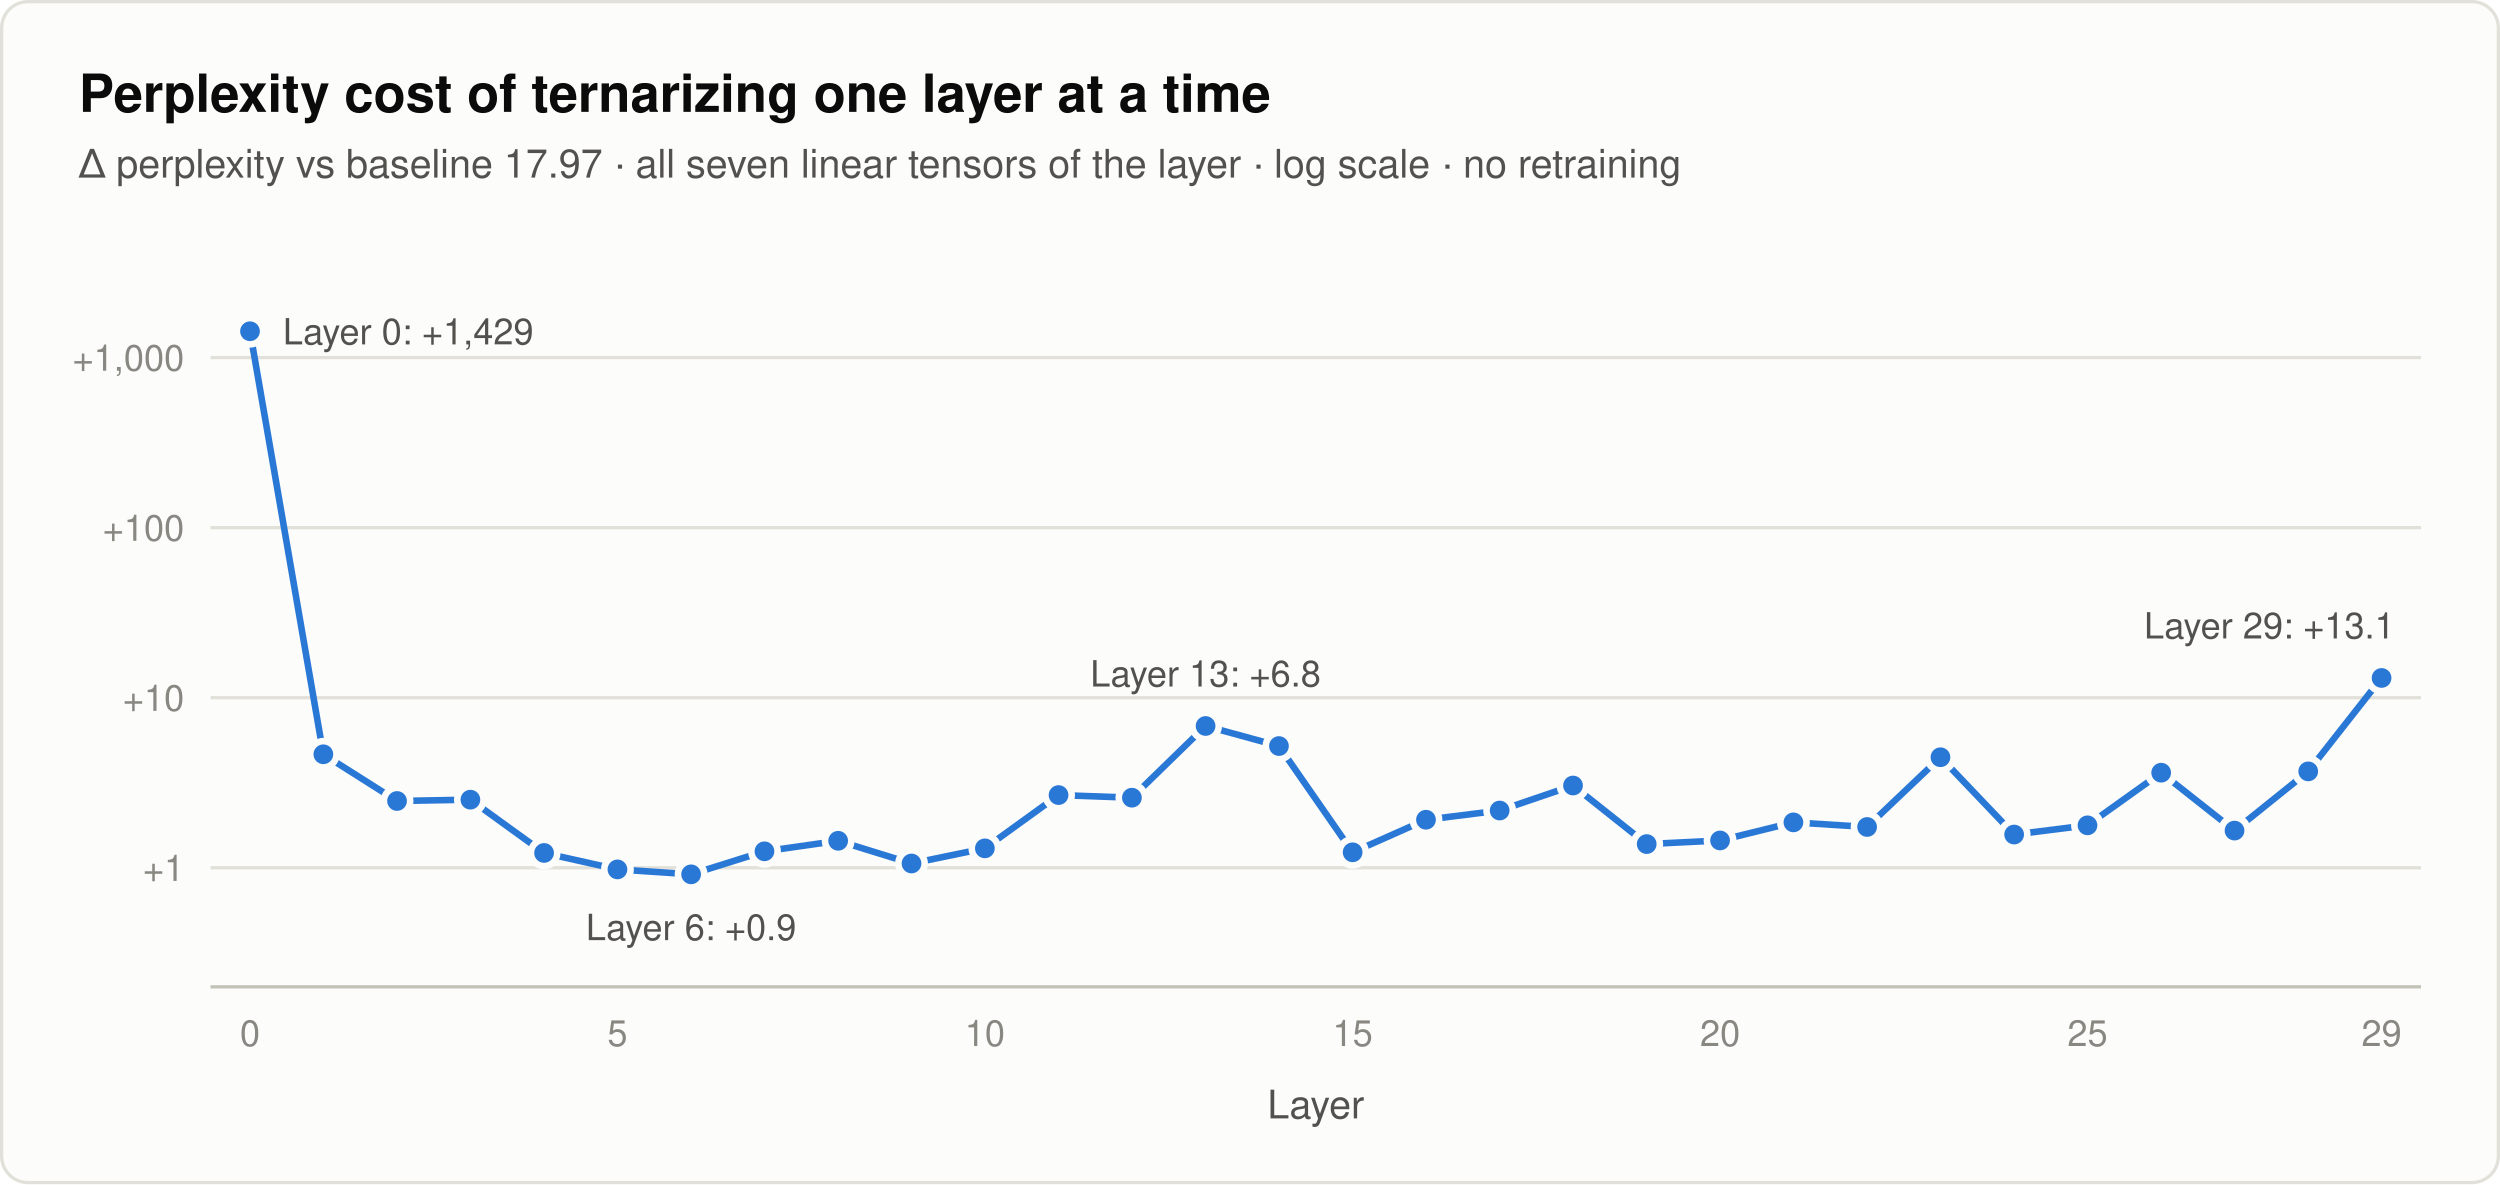
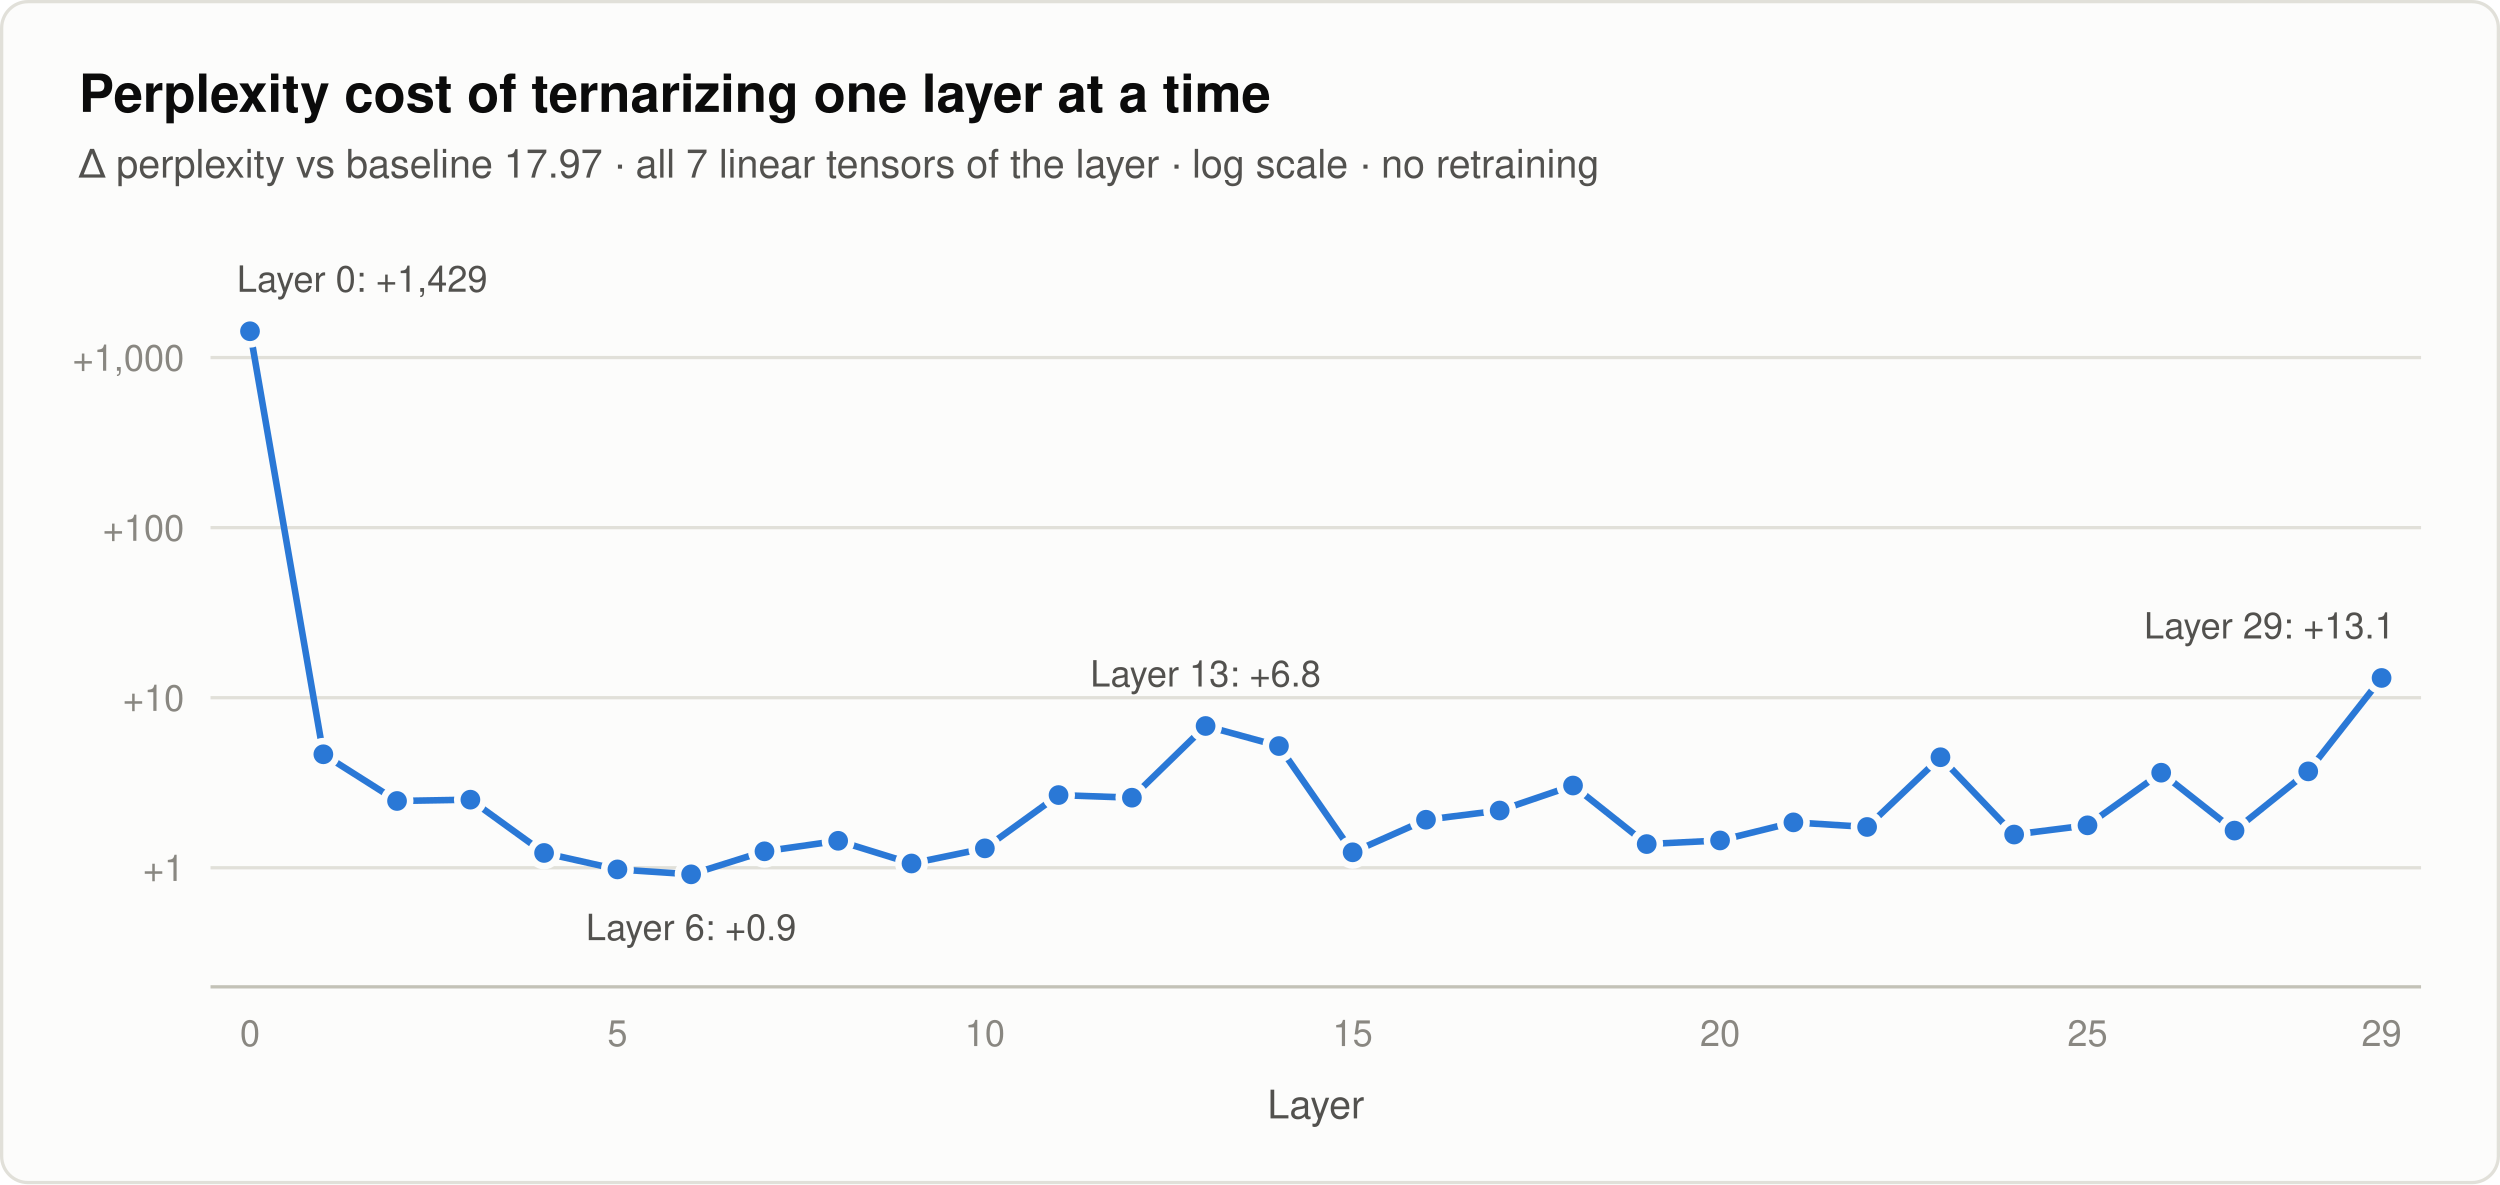
<svg xmlns="http://www.w3.org/2000/svg" viewBox="0 0 760 360" width="760" height="360" role="img" font-family="system-ui, -apple-system, &quot;Segoe UI&quot;, Helvetica, Arial, sans-serif">
  <rect x="0.5" y="0.5" width="759" height="359" rx="8" fill="#fcfcfb" stroke="#e1e0d9" />
  <text x="24.0" y="34.0" font-size="16" font-weight="600" fill="#0b0b0b" text-anchor="start">Perplexity cost of ternarizing one layer at a time</text>
-   <text x="24.0" y="54.0" font-size="12" font-weight="400" fill="#52514e" text-anchor="start">Δ perplexity vs baseline 17.97 · all seven linear tensors of the layer · log scale · no retraining</text>
+   <text x="24.0" y="54.0" font-size="12" font-weight="400" fill="#52514e" text-anchor="start">Δ perplexity vs baseline 17.97 · all 7 linear tensors of the layer · log scale · no retraining</text>
  <line x1="64.0" y1="263.8" x2="736.0" y2="263.8" stroke="#e1e0d9" stroke-width="1" />
  <text x="56.0" y="267.8" font-size="11" font-weight="400" fill="#898781" text-anchor="end">+1</text>
  <line x1="64.0" y1="212.1" x2="736.0" y2="212.1" stroke="#e1e0d9" stroke-width="1" />
  <text x="56.0" y="216.1" font-size="11" font-weight="400" fill="#898781" text-anchor="end">+10</text>
  <line x1="64.0" y1="160.4" x2="736.0" y2="160.4" stroke="#e1e0d9" stroke-width="1" />
  <text x="56.0" y="164.4" font-size="11" font-weight="400" fill="#898781" text-anchor="end">+100</text>
  <line x1="64.0" y1="108.7" x2="736.0" y2="108.7" stroke="#e1e0d9" stroke-width="1" />
  <text x="56.0" y="112.7" font-size="11" font-weight="400" fill="#898781" text-anchor="end">+1,000</text>
  <line x1="64.0" y1="300.0" x2="736.0" y2="300.0" stroke="#c3c2b7" stroke-width="1" />
  <text x="76.0" y="318.0" font-size="11" font-weight="400" fill="#898781" text-anchor="middle">0</text>
  <text x="187.7" y="318.0" font-size="11" font-weight="400" fill="#898781" text-anchor="middle">5</text>
  <text x="299.4" y="318.0" font-size="11" font-weight="400" fill="#898781" text-anchor="middle">10</text>
  <text x="411.2" y="318.0" font-size="11" font-weight="400" fill="#898781" text-anchor="middle">15</text>
  <text x="522.9" y="318.0" font-size="11" font-weight="400" fill="#898781" text-anchor="middle">20</text>
  <text x="634.6" y="318.0" font-size="11" font-weight="400" fill="#898781" text-anchor="middle">25</text>
  <text x="724.0" y="318.0" font-size="11" font-weight="400" fill="#898781" text-anchor="middle">29</text>
  <text x="400.0" y="340.0" font-size="12" font-weight="400" fill="#52514e" text-anchor="middle">Layer</text>
  <polyline points="76.0,100.7 98.3,229.3 120.7,243.5 143.0,243.1 165.4,259.3 187.7,264.3 210.1,265.8 232.4,258.8 254.8,255.6 277.1,262.5 299.4,257.9 321.8,241.7 344.1,242.5 366.5,220.7 388.8,226.8 411.2,259.1 433.5,249.2 455.9,246.4 478.2,238.8 500.6,256.6 522.9,255.5 545.2,250.0 567.6,251.4 589.9,230.2 612.3,253.7 634.6,250.9 657.0,234.9 679.3,252.5 701.7,234.5 724.0,206.1" fill="none" stroke="#2a78d6" stroke-width="2" stroke-linejoin="round" stroke-linecap="round" />
  <circle cx="76.0" cy="100.7" r="4" fill="#2a78d6" stroke="#fcfcfb" stroke-width="2" />
  <circle cx="98.3" cy="229.3" r="4" fill="#2a78d6" stroke="#fcfcfb" stroke-width="2" />
  <circle cx="120.7" cy="243.5" r="4" fill="#2a78d6" stroke="#fcfcfb" stroke-width="2" />
  <circle cx="143.0" cy="243.1" r="4" fill="#2a78d6" stroke="#fcfcfb" stroke-width="2" />
  <circle cx="165.4" cy="259.3" r="4" fill="#2a78d6" stroke="#fcfcfb" stroke-width="2" />
  <circle cx="187.7" cy="264.3" r="4" fill="#2a78d6" stroke="#fcfcfb" stroke-width="2" />
  <circle cx="210.1" cy="265.8" r="4" fill="#2a78d6" stroke="#fcfcfb" stroke-width="2" />
  <circle cx="232.4" cy="258.8" r="4" fill="#2a78d6" stroke="#fcfcfb" stroke-width="2" />
  <circle cx="254.8" cy="255.6" r="4" fill="#2a78d6" stroke="#fcfcfb" stroke-width="2" />
  <circle cx="277.1" cy="262.5" r="4" fill="#2a78d6" stroke="#fcfcfb" stroke-width="2" />
  <circle cx="299.4" cy="257.9" r="4" fill="#2a78d6" stroke="#fcfcfb" stroke-width="2" />
  <circle cx="321.8" cy="241.7" r="4" fill="#2a78d6" stroke="#fcfcfb" stroke-width="2" />
  <circle cx="344.1" cy="242.5" r="4" fill="#2a78d6" stroke="#fcfcfb" stroke-width="2" />
  <circle cx="366.5" cy="220.7" r="4" fill="#2a78d6" stroke="#fcfcfb" stroke-width="2" />
  <circle cx="388.8" cy="226.8" r="4" fill="#2a78d6" stroke="#fcfcfb" stroke-width="2" />
  <circle cx="411.2" cy="259.1" r="4" fill="#2a78d6" stroke="#fcfcfb" stroke-width="2" />
  <circle cx="433.5" cy="249.2" r="4" fill="#2a78d6" stroke="#fcfcfb" stroke-width="2" />
  <circle cx="455.9" cy="246.4" r="4" fill="#2a78d6" stroke="#fcfcfb" stroke-width="2" />
  <circle cx="478.2" cy="238.8" r="4" fill="#2a78d6" stroke="#fcfcfb" stroke-width="2" />
  <circle cx="500.6" cy="256.6" r="4" fill="#2a78d6" stroke="#fcfcfb" stroke-width="2" />
  <circle cx="522.9" cy="255.5" r="4" fill="#2a78d6" stroke="#fcfcfb" stroke-width="2" />
  <circle cx="545.2" cy="250.0" r="4" fill="#2a78d6" stroke="#fcfcfb" stroke-width="2" />
  <circle cx="567.6" cy="251.4" r="4" fill="#2a78d6" stroke="#fcfcfb" stroke-width="2" />
  <circle cx="589.9" cy="230.2" r="4" fill="#2a78d6" stroke="#fcfcfb" stroke-width="2" />
  <circle cx="612.3" cy="253.7" r="4" fill="#2a78d6" stroke="#fcfcfb" stroke-width="2" />
  <circle cx="634.6" cy="250.9" r="4" fill="#2a78d6" stroke="#fcfcfb" stroke-width="2" />
  <circle cx="657.0" cy="234.9" r="4" fill="#2a78d6" stroke="#fcfcfb" stroke-width="2" />
  <circle cx="679.3" cy="252.5" r="4" fill="#2a78d6" stroke="#fcfcfb" stroke-width="2" />
  <circle cx="701.7" cy="234.5" r="4" fill="#2a78d6" stroke="#fcfcfb" stroke-width="2" />
  <circle cx="724.0" cy="206.1" r="4" fill="#2a78d6" stroke="#fcfcfb" stroke-width="2" />
-   <text x="86.0" y="104.7" font-size="11" font-weight="400" fill="#52514e" text-anchor="start">Layer 0: +1,429</text>
+   <text x="72.0" y="88.7" font-size="11" font-weight="400" fill="#52514e" text-anchor="start">Layer 0: +1,429</text>
  <text x="210.1" y="285.8" font-size="11" font-weight="400" fill="#52514e" text-anchor="middle">Layer 6: +0.9</text>
  <text x="366.5" y="208.7" font-size="11" font-weight="400" fill="#52514e" text-anchor="middle">Layer 13: +6.8</text>
  <text x="728.0" y="194.1" font-size="11" font-weight="400" fill="#52514e" text-anchor="end">Layer 29: +13.1</text>
</svg>
